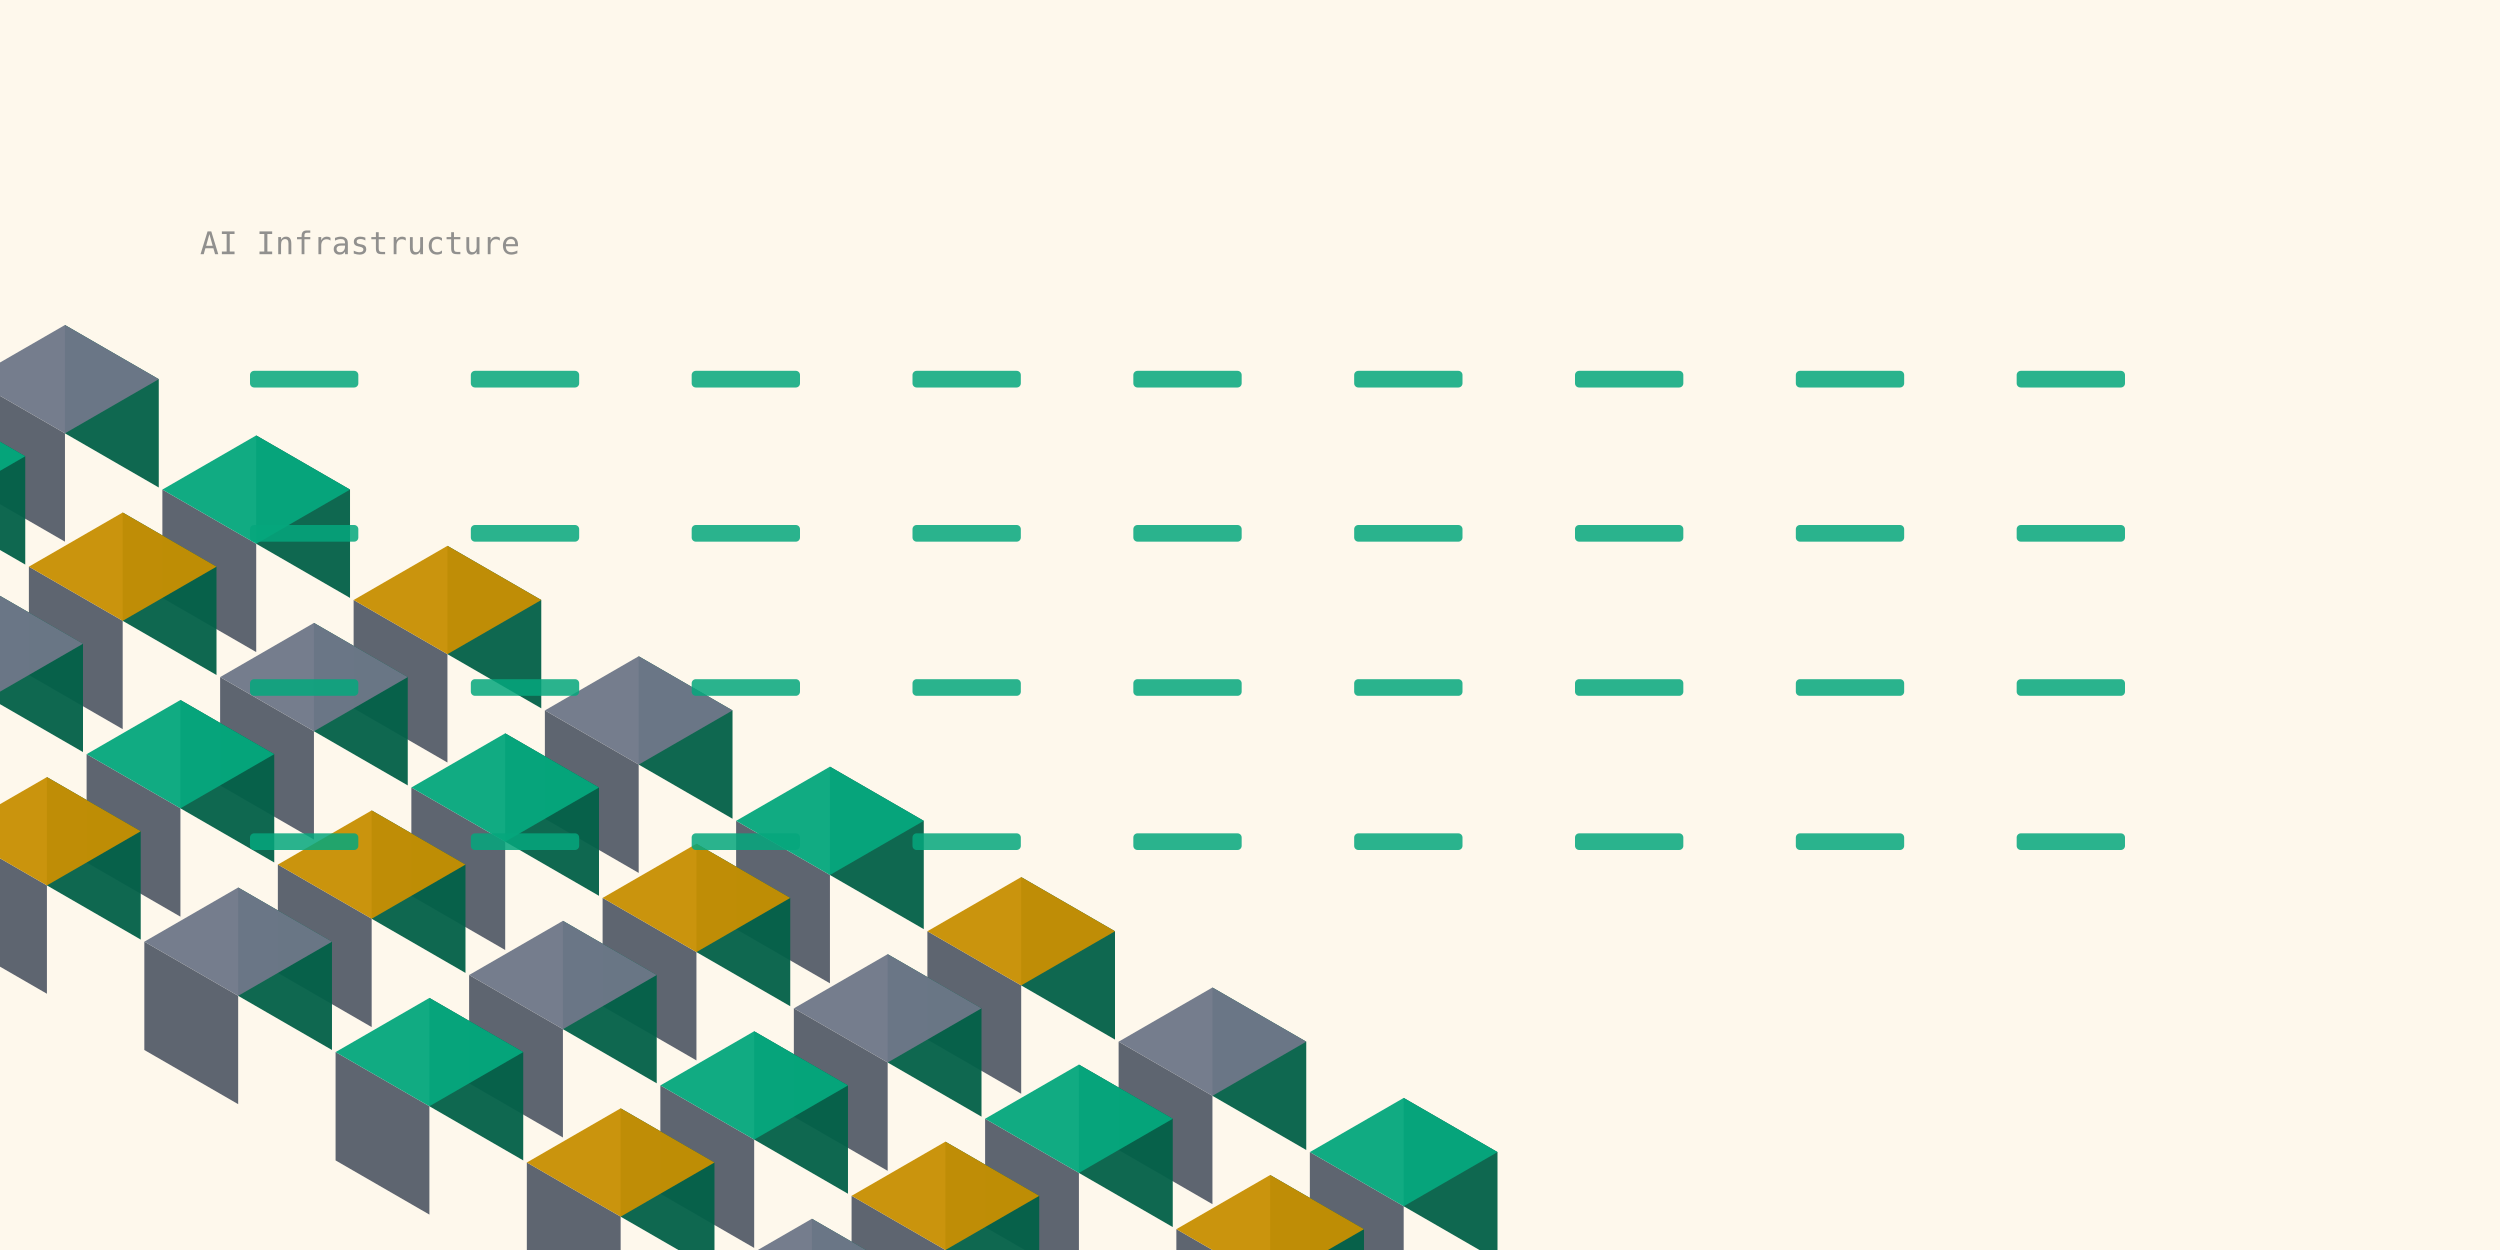
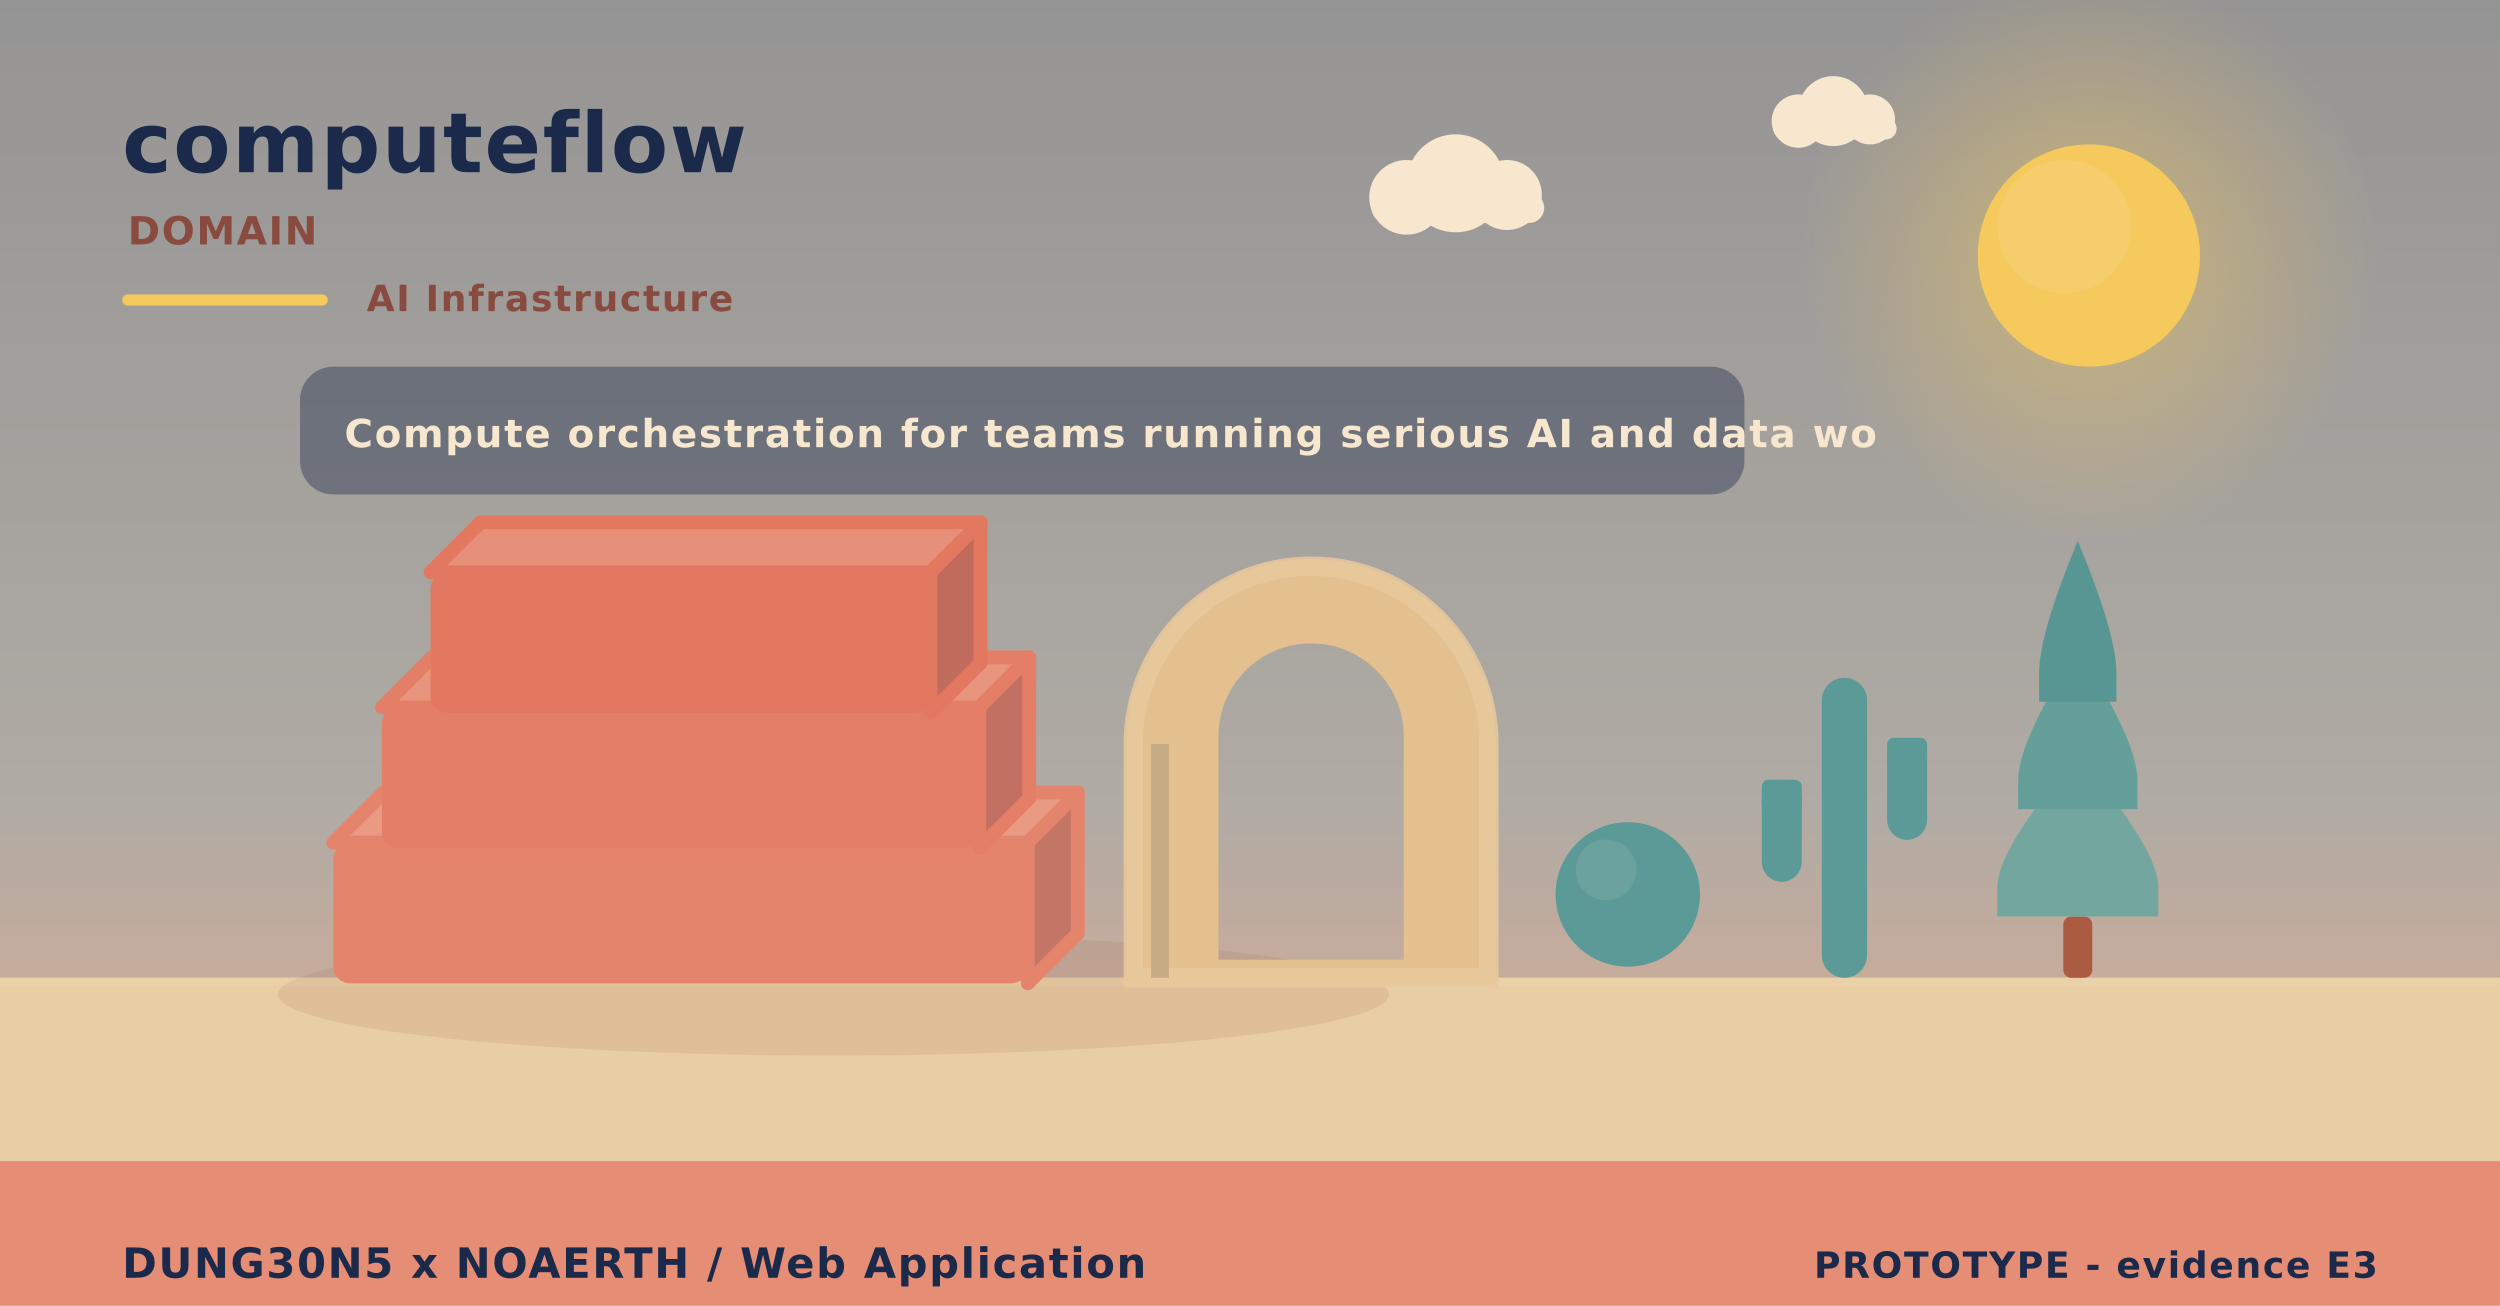
- <svg xmlns="http://www.w3.org/2000/svg" viewBox="0 0 1200 600" width="1200" height="600" role="img" aria-label="computeflow domain model">
-   <rect width="1200" height="600" fill="#fef8ec" />
-   <defs>
-     <linearGradient id="gd" x1="0" y1="0" x2="1" y2="1">
-       <stop offset="0%" stop-color="#c78f02" />
-       <stop offset="100%" stop-color="#6e7788" />
-     </linearGradient>
-   </defs>
+ <svg xmlns="http://www.w3.org/2000/svg" width="900" height="470" viewBox="0 0 900 470" role="img" aria-label="computeflow - the problem it addresses">
+   <linearGradient id="skym" x1="0" y1="0" x2="0" y2="1">
+     <stop offset="0" stop-color="#959494" />
+     <stop offset="0.62" stop-color="#b0aba4" />
+     <stop offset="1" stop-color="#f3ad8a" />
+   </linearGradient>
+   <rect width="900" height="470" fill="url(#skym)" />
+   <radialGradient id="sunm">
+     <stop offset="0.35" stop-color="#f5c95c" stop-opacity="0.34" />
+     <stop offset="1" stop-color="#f5c95c" stop-opacity="0" />
+   </radialGradient>
+   <circle cx="752" cy="92" r="104" fill="url(#sunm)" />
+   <circle cx="752" cy="92" r="40" fill="#f5c95c" />
+   <circle cx="743.2" cy="81.6" r="24" fill="#f5d27e" opacity="0.5" />
  <g>
-     <polygon points="-60.62,155.00 -15.59,181.00 -15.59,129.00 -60.62,103.00" fill="#036148" opacity="0.95" />
-     <polygon points="-105.66,181.00 -60.62,207.00 -60.62,155.00 -105.66,129.00" fill="#565d6a" opacity="0.95" />
-     <polygon points="-60.62,103.00 -15.59,129.00 -60.62,155.00 -105.66,129.00" fill="#c78f02" opacity="0.95" />
-     <g>
-       <rect x="120.00" y="178.00" width="52.00" height="8.00" rx="2.00" fill="#05a77d" opacity="0.85" />
-       <animateTransform attributeName="transform" type="translate" values="120.00,190.00 226.00,190.00" dur="4.682s" begin="0.0s" repeatCount="indefinite" />
-     </g>
+     <circle cx="524" cy="66" r="17.64" fill="#f6e7ce" />
+     <circle cx="506.36" cy="71.04" r="13.44" fill="#f6e7ce" />
+     <circle cx="542.48" cy="70.2" r="12.6" fill="#f6e7ce" />
+     <rect x="493.76" y="69.36" width="62.16" height="10.92" rx="5.46" fill="#f6e7ce" />
+     <animateTransform attributeName="transform" type="translate" values="0 0;24 0;0 0" dur="36s" begin="0s" repeatCount="indefinite" />
  </g>
  <g>
-     <polygon points="31.18,208.00 76.21,234.00 76.21,182.00 31.18,156.00" fill="#036148" opacity="0.95" />
-     <polygon points="-13.86,234.00 31.18,260.00 31.18,208.00 -13.86,182.00" fill="#565d6a" opacity="0.95" />
-     <polygon points="31.18,156.00 76.21,182.00 31.18,208.00 -13.86,182.00" fill="#6e7788" opacity="0.95" />
-     <g>
-       <rect x="226.00" y="178.00" width="52.00" height="8.00" rx="2.00" fill="#05a77d" opacity="0.85" />
-       <animateTransform attributeName="transform" type="translate" values="226.00,190.00 332.00,190.00" dur="4.682s" begin="0.12s" repeatCount="indefinite" />
-     </g>
+     <circle cx="660" cy="40" r="12.6" fill="#f6e7ce" />
+     <circle cx="647.4" cy="43.6" r="9.6" fill="#f6e7ce" />
+     <circle cx="673.2" cy="43" r="9" fill="#f6e7ce" />
+     <rect x="638.4" y="42.4" width="44.4" height="7.8" rx="3.9" fill="#f6e7ce" />
+     <animateTransform attributeName="transform" type="translate" values="0 0;-18 0;0 0" dur="46s" begin="3s" repeatCount="indefinite" />
  </g>
-   <g>
-     <polygon points="122.98,261.00 168.01,287.00 168.01,235.00 122.98,209.00" fill="#036148" opacity="0.95" />
-     <polygon points="77.94,287.00 122.98,313.00 122.98,261.00 77.94,235.00" fill="#565d6a" opacity="0.95" />
-     <polygon points="122.98,209.00 168.01,235.00 122.98,261.00 77.94,235.00" fill="#05a77d" opacity="0.95" />
-     <g>
-       <rect x="332.00" y="178.00" width="52.00" height="8.00" rx="2.00" fill="#05a77d" opacity="0.85" />
-       <animateTransform attributeName="transform" type="translate" values="332.00,190.00 438.00,190.00" dur="4.682s" begin="0.24s" repeatCount="indefinite" />
-     </g>
-   </g>
-   <g>
-     <polygon points="214.77,314.00 259.81,340.00 259.81,288.00 214.77,262.00" fill="#036148" opacity="0.95" />
-     <polygon points="169.74,340.00 214.77,366.00 214.77,314.00 169.74,288.00" fill="#565d6a" opacity="0.95" />
-     <polygon points="214.77,262.00 259.81,288.00 214.77,314.00 169.74,288.00" fill="#c78f02" opacity="0.95" />
-     <g>
-       <rect x="438.00" y="178.00" width="52.00" height="8.00" rx="2.00" fill="#05a77d" opacity="0.85" />
-       <animateTransform attributeName="transform" type="translate" values="438.00,190.00 544.00,190.00" dur="4.682s" begin="0.36s" repeatCount="indefinite" />
-     </g>
-   </g>
-   <g>
-     <polygon points="306.57,367.00 351.61,393.00 351.61,341.00 306.57,315.00" fill="#036148" opacity="0.95" />
-     <polygon points="261.54,393.00 306.57,419.00 306.57,367.00 261.54,341.00" fill="#565d6a" opacity="0.95" />
-     <polygon points="306.57,315.00 351.61,341.00 306.57,367.00 261.54,341.00" fill="#6e7788" opacity="0.95" />
-     <g>
-       <rect x="544.00" y="178.00" width="52.00" height="8.00" rx="2.00" fill="#05a77d" opacity="0.85" />
-       <animateTransform attributeName="transform" type="translate" values="544.00,190.00 650.00,190.00" dur="4.682s" begin="0.48s" repeatCount="indefinite" />
-     </g>
-   </g>
-   <g>
-     <polygon points="398.37,420.00 443.41,446.00 443.41,394.00 398.37,368.00" fill="#036148" opacity="0.95" />
-     <polygon points="353.34,446.00 398.37,472.00 398.37,420.00 353.34,394.00" fill="#565d6a" opacity="0.95" />
-     <polygon points="398.37,368.00 443.41,394.00 398.37,420.00 353.34,394.00" fill="#05a77d" opacity="0.95" />
-     <g>
-       <rect x="650.00" y="178.00" width="52.00" height="8.00" rx="2.00" fill="#05a77d" opacity="0.85" />
-       <animateTransform attributeName="transform" type="translate" values="650.00,190.00 756.00,190.00" dur="4.682s" begin="0.6s" repeatCount="indefinite" />
-     </g>
-   </g>
-   <g>
-     <polygon points="490.17,473.00 535.20,499.00 535.20,447.00 490.17,421.00" fill="#036148" opacity="0.95" />
-     <polygon points="445.14,499.00 490.17,525.00 490.17,473.00 445.14,447.00" fill="#565d6a" opacity="0.95" />
-     <polygon points="490.17,421.00 535.20,447.00 490.17,473.00 445.14,447.00" fill="#c78f02" opacity="0.95" />
-     <g>
-       <rect x="756.00" y="178.00" width="52.00" height="8.00" rx="2.00" fill="#05a77d" opacity="0.85" />
-       <animateTransform attributeName="transform" type="translate" values="756.00,190.00 862.00,190.00" dur="4.682s" begin="0.72s" repeatCount="indefinite" />
-     </g>
-   </g>
-   <g>
-     <polygon points="581.97,526.00 627.00,552.00 627.00,500.00 581.97,474.00" fill="#036148" opacity="0.95" />
-     <polygon points="536.94,552.00 581.97,578.00 581.97,526.00 536.94,500.00" fill="#565d6a" opacity="0.95" />
-     <polygon points="581.97,474.00 627.00,500.00 581.97,526.00 536.94,500.00" fill="#6e7788" opacity="0.95" />
-     <g>
-       <rect x="862.00" y="178.00" width="52.00" height="8.00" rx="2.00" fill="#05a77d" opacity="0.85" />
-       <animateTransform attributeName="transform" type="translate" values="862.00,190.00 968.00,190.00" dur="4.682s" begin="0.84s" repeatCount="indefinite" />
-     </g>
-   </g>
-   <g>
-     <polygon points="673.77,579.00 718.80,605.00 718.80,553.00 673.77,527.00" fill="#036148" opacity="0.95" />
-     <polygon points="628.73,605.00 673.77,631.00 673.77,579.00 628.73,553.00" fill="#565d6a" opacity="0.95" />
-     <polygon points="673.77,527.00 718.80,553.00 673.77,579.00 628.73,553.00" fill="#05a77d" opacity="0.95" />
-     <g>
-       <rect x="968.00" y="178.00" width="52.00" height="8.00" rx="2.00" fill="#05a77d" opacity="0.85" />
-       <animateTransform attributeName="transform" type="translate" values="968.00,190.00 1074.00,190.00" dur="4.682s" begin="0.96s" repeatCount="indefinite" />
-     </g>
-   </g>
-   <g>
-     <polygon points="-124.71,192.00 -79.67,218.00 -79.67,166.00 -124.71,140.00" fill="#036148" opacity="0.95" />
-     <polygon points="-169.74,218.00 -124.71,244.00 -124.71,192.00 -169.74,166.00" fill="#565d6a" opacity="0.95" />
-     <polygon points="-124.71,140.00 -79.67,166.00 -124.71,192.00 -169.74,166.00" fill="#6e7788" opacity="0.95" />
-     <g>
-       <rect x="120.00" y="252.00" width="52.00" height="8.00" rx="2.00" fill="#05a77d" opacity="0.85" />
-       <animateTransform attributeName="transform" type="translate" values="120.00,264.00 226.00,264.00" dur="4.682s" begin="0.3s" repeatCount="indefinite" />
-     </g>
-   </g>
-   <g>
-     <polygon points="-32.91,245.00 12.12,271.00 12.12,219.00 -32.91,193.00" fill="#036148" opacity="0.95" />
-     <polygon points="-77.94,271.00 -32.91,297.00 -32.91,245.00 -77.94,219.00" fill="#565d6a" opacity="0.95" />
-     <polygon points="-32.91,193.00 12.12,219.00 -32.91,245.00 -77.94,219.00" fill="#05a77d" opacity="0.95" />
-     <g>
-       <rect x="226.00" y="252.00" width="52.00" height="8.00" rx="2.00" fill="#05a77d" opacity="0.85" />
-       <animateTransform attributeName="transform" type="translate" values="226.00,264.00 332.00,264.00" dur="4.682s" begin="0.42s" repeatCount="indefinite" />
-     </g>
-   </g>
-   <g>
-     <polygon points="58.89,298.00 103.92,324.00 103.92,272.00 58.89,246.00" fill="#036148" opacity="0.95" />
-     <polygon points="13.86,324.00 58.89,350.00 58.89,298.00 13.86,272.00" fill="#565d6a" opacity="0.95" />
-     <polygon points="58.89,246.00 103.92,272.00 58.89,298.00 13.86,272.00" fill="#c78f02" opacity="0.95" />
-     <g>
-       <rect x="332.00" y="252.00" width="52.00" height="8.00" rx="2.00" fill="#05a77d" opacity="0.85" />
-       <animateTransform attributeName="transform" type="translate" values="332.00,264.00 438.00,264.00" dur="4.682s" begin="0.54s" repeatCount="indefinite" />
-     </g>
-   </g>
-   <g>
-     <polygon points="150.69,351.00 195.72,377.00 195.72,325.00 150.69,299.00" fill="#036148" opacity="0.95" />
-     <polygon points="105.66,377.00 150.69,403.00 150.69,351.00 105.66,325.00" fill="#565d6a" opacity="0.95" />
-     <polygon points="150.69,299.00 195.72,325.00 150.69,351.00 105.66,325.00" fill="#6e7788" opacity="0.95" />
-     <g>
-       <rect x="438.00" y="252.00" width="52.00" height="8.00" rx="2.00" fill="#05a77d" opacity="0.85" />
-       <animateTransform attributeName="transform" type="translate" values="438.00,264.00 544.00,264.00" dur="4.682s" begin="0.66s" repeatCount="indefinite" />
-     </g>
-   </g>
-   <g>
-     <polygon points="242.49,404.00 287.52,430.00 287.52,378.00 242.49,352.00" fill="#036148" opacity="0.95" />
-     <polygon points="197.45,430.00 242.49,456.00 242.49,404.00 197.45,378.00" fill="#565d6a" opacity="0.95" />
-     <polygon points="242.49,352.00 287.52,378.00 242.49,404.00 197.45,378.00" fill="#05a77d" opacity="0.95" />
-     <g>
-       <rect x="544.00" y="252.00" width="52.00" height="8.00" rx="2.00" fill="#05a77d" opacity="0.85" />
-       <animateTransform attributeName="transform" type="translate" values="544.00,264.00 650.00,264.00" dur="4.682s" begin="0.78s" repeatCount="indefinite" />
-     </g>
-   </g>
-   <g>
-     <polygon points="334.29,457.00 379.32,483.00 379.32,431.00 334.29,405.00" fill="#036148" opacity="0.95" />
-     <polygon points="289.25,483.00 334.29,509.00 334.29,457.00 289.25,431.00" fill="#565d6a" opacity="0.95" />
-     <polygon points="334.29,405.00 379.32,431.00 334.29,457.00 289.25,431.00" fill="#c78f02" opacity="0.95" />
-     <g>
-       <rect x="650.00" y="252.00" width="52.00" height="8.00" rx="2.00" fill="#05a77d" opacity="0.85" />
-       <animateTransform attributeName="transform" type="translate" values="650.00,264.00 756.00,264.00" dur="4.682s" begin="0.9s" repeatCount="indefinite" />
-     </g>
-   </g>
-   <g>
-     <polygon points="426.08,510.00 471.12,536.00 471.12,484.00 426.08,458.00" fill="#036148" opacity="0.95" />
-     <polygon points="381.05,536.00 426.08,562.00 426.08,510.00 381.05,484.00" fill="#565d6a" opacity="0.95" />
-     <polygon points="426.08,458.00 471.12,484.00 426.08,510.00 381.05,484.00" fill="#6e7788" opacity="0.95" />
-     <g>
-       <rect x="756.00" y="252.00" width="52.00" height="8.00" rx="2.00" fill="#05a77d" opacity="0.85" />
-       <animateTransform attributeName="transform" type="translate" values="756.00,264.00 862.00,264.00" dur="4.682s" begin="1.02s" repeatCount="indefinite" />
-     </g>
-   </g>
-   <g>
-     <polygon points="517.88,563.00 562.92,589.00 562.92,537.00 517.88,511.00" fill="#036148" opacity="0.95" />
-     <polygon points="472.85,589.00 517.88,615.00 517.88,563.00 472.85,537.00" fill="#565d6a" opacity="0.95" />
-     <polygon points="517.88,511.00 562.92,537.00 517.88,563.00 472.85,537.00" fill="#05a77d" opacity="0.95" />
-     <g>
-       <rect x="862.00" y="252.00" width="52.00" height="8.00" rx="2.00" fill="#05a77d" opacity="0.85" />
-       <animateTransform attributeName="transform" type="translate" values="862.00,264.00 968.00,264.00" dur="4.682s" begin="1.14s" repeatCount="indefinite" />
-     </g>
-   </g>
-   <g>
-     <polygon points="609.68,616.00 654.72,642.00 654.72,590.00 609.68,564.00" fill="#036148" opacity="0.95" />
-     <polygon points="564.65,642.00 609.68,668.00 609.68,616.00 564.65,590.00" fill="#565d6a" opacity="0.95" />
-     <polygon points="609.68,564.00 654.72,590.00 609.68,616.00 564.65,590.00" fill="#c78f02" opacity="0.95" />
-     <g>
-       <rect x="968.00" y="252.00" width="52.00" height="8.00" rx="2.00" fill="#05a77d" opacity="0.85" />
-       <animateTransform attributeName="transform" type="translate" values="968.00,264.00 1074.00,264.00" dur="4.682s" begin="1.26s" repeatCount="indefinite" />
-     </g>
-   </g>
-   <g>
-     <polygon points="-188.79,229.00 -143.76,255.00 -143.76,203.00 -188.79,177.00" fill="#036148" opacity="0.95" />
-     <polygon points="-233.83,255.00 -188.79,281.00 -188.79,229.00 -233.83,203.00" fill="#565d6a" opacity="0.95" />
-     <polygon points="-188.79,177.00 -143.76,203.00 -188.79,229.00 -233.83,203.00" fill="#05a77d" opacity="0.95" />
-     <g>
-       <rect x="120.00" y="326.00" width="52.00" height="8.00" rx="2.00" fill="#05a77d" opacity="0.85" />
-       <animateTransform attributeName="transform" type="translate" values="120.00,338.00 226.00,338.00" dur="4.682s" begin="0.6s" repeatCount="indefinite" />
-     </g>
-   </g>
-   <g>
-     <polygon points="-96.99,282.00 -51.96,308.00 -51.96,256.00 -96.99,230.00" fill="#036148" opacity="0.95" />
-     <polygon points="-142.03,308.00 -96.99,334.00 -96.99,282.00 -142.03,256.00" fill="#565d6a" opacity="0.95" />
-     <polygon points="-96.99,230.00 -51.96,256.00 -96.99,282.00 -142.03,256.00" fill="#c78f02" opacity="0.95" />
-     <g>
-       <rect x="226.00" y="326.00" width="52.00" height="8.00" rx="2.00" fill="#05a77d" opacity="0.85" />
-       <animateTransform attributeName="transform" type="translate" values="226.00,338.00 332.00,338.00" dur="4.682s" begin="0.72s" repeatCount="indefinite" />
-     </g>
-   </g>
-   <g>
-     <polygon points="-5.20,335.00 39.84,361.00 39.84,309.00 -5.20,283.00" fill="#036148" opacity="0.95" />
-     <polygon points="-50.23,361.00 -5.20,387.00 -5.20,335.00 -50.23,309.00" fill="#565d6a" opacity="0.95" />
-     <polygon points="-5.20,283.00 39.84,309.00 -5.20,335.00 -50.23,309.00" fill="#6e7788" opacity="0.95" />
-     <g>
-       <rect x="332.00" y="326.00" width="52.00" height="8.00" rx="2.00" fill="#05a77d" opacity="0.85" />
-       <animateTransform attributeName="transform" type="translate" values="332.00,338.00 438.00,338.00" dur="4.682s" begin="0.84s" repeatCount="indefinite" />
-     </g>
-   </g>
-   <g>
-     <polygon points="86.60,388.00 131.64,414.00 131.64,362.00 86.60,336.00" fill="#036148" opacity="0.95" />
-     <polygon points="41.57,414.00 86.60,440.00 86.60,388.00 41.57,362.00" fill="#565d6a" opacity="0.95" />
-     <polygon points="86.60,336.00 131.64,362.00 86.60,388.00 41.57,362.00" fill="#05a77d" opacity="0.95" />
-     <g>
-       <rect x="438.00" y="326.00" width="52.00" height="8.00" rx="2.00" fill="#05a77d" opacity="0.85" />
-       <animateTransform attributeName="transform" type="translate" values="438.00,338.00 544.00,338.00" dur="4.682s" begin="0.96s" repeatCount="indefinite" />
-     </g>
-   </g>
-   <g>
-     <polygon points="178.40,441.00 223.43,467.00 223.43,415.00 178.40,389.00" fill="#036148" opacity="0.95" />
-     <polygon points="133.37,467.00 178.40,493.00 178.40,441.00 133.37,415.00" fill="#565d6a" opacity="0.95" />
-     <polygon points="178.40,389.00 223.43,415.00 178.40,441.00 133.37,415.00" fill="#c78f02" opacity="0.95" />
-     <g>
-       <rect x="544.00" y="326.00" width="52.00" height="8.00" rx="2.00" fill="#05a77d" opacity="0.85" />
-       <animateTransform attributeName="transform" type="translate" values="544.00,338.00 650.00,338.00" dur="4.682s" begin="1.08s" repeatCount="indefinite" />
-     </g>
-   </g>
-   <g>
-     <polygon points="270.20,494.00 315.23,520.00 315.23,468.00 270.20,442.00" fill="#036148" opacity="0.95" />
-     <polygon points="225.17,520.00 270.20,546.00 270.20,494.00 225.17,468.00" fill="#565d6a" opacity="0.95" />
-     <polygon points="270.20,442.00 315.23,468.00 270.20,494.00 225.17,468.00" fill="#6e7788" opacity="0.95" />
-     <g>
-       <rect x="650.00" y="326.00" width="52.00" height="8.00" rx="2.00" fill="#05a77d" opacity="0.85" />
-       <animateTransform attributeName="transform" type="translate" values="650.00,338.00 756.00,338.00" dur="4.682s" begin="1.2s" repeatCount="indefinite" />
-     </g>
-   </g>
-   <g>
-     <polygon points="362.00,547.00 407.03,573.00 407.03,521.00 362.00,495.00" fill="#036148" opacity="0.95" />
-     <polygon points="316.97,573.00 362.00,599.00 362.00,547.00 316.97,521.00" fill="#565d6a" opacity="0.95" />
-     <polygon points="362.00,495.00 407.03,521.00 362.00,547.00 316.97,521.00" fill="#05a77d" opacity="0.95" />
-     <g>
-       <rect x="756.00" y="326.00" width="52.00" height="8.00" rx="2.00" fill="#05a77d" opacity="0.85" />
-       <animateTransform attributeName="transform" type="translate" values="756.00,338.00 862.00,338.00" dur="4.682s" begin="1.32s" repeatCount="indefinite" />
-     </g>
-   </g>
-   <g>
-     <polygon points="453.80,600.00 498.83,626.00 498.83,574.00 453.80,548.00" fill="#036148" opacity="0.95" />
-     <polygon points="408.76,626.00 453.80,652.00 453.80,600.00 408.76,574.00" fill="#565d6a" opacity="0.95" />
-     <polygon points="453.80,548.00 498.83,574.00 453.80,600.00 408.76,574.00" fill="#c78f02" opacity="0.95" />
-     <g>
-       <rect x="862.00" y="326.00" width="52.00" height="8.00" rx="2.00" fill="#05a77d" opacity="0.85" />
-       <animateTransform attributeName="transform" type="translate" values="862.00,338.00 968.00,338.00" dur="4.682s" begin="1.44s" repeatCount="indefinite" />
-     </g>
-   </g>
-   <g>
-     <polygon points="545.60,653.00 590.63,679.00 590.63,627.00 545.60,601.00" fill="#036148" opacity="0.95" />
-     <polygon points="500.56,679.00 545.60,705.00 545.60,653.00 500.56,627.00" fill="#565d6a" opacity="0.95" />
-     <polygon points="545.60,601.00 590.63,627.00 545.60,653.00 500.56,627.00" fill="#6e7788" opacity="0.95" />
-     <g>
-       <rect x="968.00" y="326.00" width="52.00" height="8.00" rx="2.00" fill="#05a77d" opacity="0.85" />
-       <animateTransform attributeName="transform" type="translate" values="968.00,338.00 1074.00,338.00" dur="4.682s" begin="1.56s" repeatCount="indefinite" />
-     </g>
-   </g>
-   <g>
-     <polygon points="-252.88,266.00 -207.85,292.00 -207.85,240.00 -252.88,214.00" fill="#036148" opacity="0.95" />
-     <polygon points="-297.91,292.00 -252.88,318.00 -252.88,266.00 -297.91,240.00" fill="#565d6a" opacity="0.95" />
-     <polygon points="-252.88,214.00 -207.85,240.00 -252.88,266.00 -297.91,240.00" fill="#c78f02" opacity="0.95" />
-     <g>
-       <rect x="120.00" y="400.00" width="52.00" height="8.00" rx="2.00" fill="#05a77d" opacity="0.85" />
-       <animateTransform attributeName="transform" type="translate" values="120.00,412.00 226.00,412.00" dur="4.682s" begin="0.9s" repeatCount="indefinite" />
-     </g>
-   </g>
-   <g>
-     <polygon points="-161.08,319.00 -116.05,345.00 -116.05,293.00 -161.08,267.00" fill="#036148" opacity="0.95" />
-     <polygon points="-206.11,345.00 -161.08,371.00 -161.08,319.00 -206.11,293.00" fill="#565d6a" opacity="0.95" />
-     <polygon points="-161.08,267.00 -116.05,293.00 -161.08,319.00 -206.11,293.00" fill="#6e7788" opacity="0.95" />
-     <g>
-       <rect x="226.00" y="400.00" width="52.00" height="8.00" rx="2.00" fill="#05a77d" opacity="0.85" />
-       <animateTransform attributeName="transform" type="translate" values="226.00,412.00 332.00,412.00" dur="4.682s" begin="1.02s" repeatCount="indefinite" />
-     </g>
-   </g>
-   <g>
-     <polygon points="-69.28,372.00 -24.25,398.00 -24.25,346.00 -69.28,320.00" fill="#036148" opacity="0.95" />
-     <polygon points="-114.32,398.00 -69.28,424.00 -69.28,372.00 -114.32,346.00" fill="#565d6a" opacity="0.95" />
-     <polygon points="-69.28,320.00 -24.25,346.00 -69.28,372.00 -114.32,346.00" fill="#05a77d" opacity="0.95" />
-     <g>
-       <rect x="332.00" y="400.00" width="52.00" height="8.00" rx="2.00" fill="#05a77d" opacity="0.85" />
-       <animateTransform attributeName="transform" type="translate" values="332.00,412.00 438.00,412.00" dur="4.682s" begin="1.14s" repeatCount="indefinite" />
-     </g>
-   </g>
-   <g>
-     <polygon points="22.52,425.00 67.55,451.00 67.55,399.00 22.52,373.00" fill="#036148" opacity="0.95" />
-     <polygon points="-22.52,451.00 22.52,477.00 22.52,425.00 -22.52,399.00" fill="#565d6a" opacity="0.95" />
-     <polygon points="22.52,373.00 67.55,399.00 22.52,425.00 -22.52,399.00" fill="#c78f02" opacity="0.95" />
-     <g>
-       <rect x="438.00" y="400.00" width="52.00" height="8.00" rx="2.00" fill="#05a77d" opacity="0.85" />
-       <animateTransform attributeName="transform" type="translate" values="438.00,412.00 544.00,412.00" dur="4.682s" begin="1.26s" repeatCount="indefinite" />
-     </g>
-   </g>
-   <g>
-     <polygon points="114.32,478.00 159.35,504.00 159.35,452.00 114.32,426.00" fill="#036148" opacity="0.95" />
-     <polygon points="69.28,504.00 114.32,530.00 114.32,478.00 69.28,452.00" fill="#565d6a" opacity="0.95" />
-     <polygon points="114.32,426.00 159.35,452.00 114.32,478.00 69.28,452.00" fill="#6e7788" opacity="0.95" />
-     <g>
-       <rect x="544.00" y="400.00" width="52.00" height="8.00" rx="2.00" fill="#05a77d" opacity="0.85" />
-       <animateTransform attributeName="transform" type="translate" values="544.00,412.00 650.00,412.00" dur="4.682s" begin="1.38s" repeatCount="indefinite" />
-     </g>
-   </g>
-   <g>
-     <polygon points="206.11,531.00 251.15,557.00 251.15,505.00 206.11,479.00" fill="#036148" opacity="0.95" />
-     <polygon points="161.08,557.00 206.11,583.00 206.11,531.00 161.08,505.00" fill="#565d6a" opacity="0.95" />
-     <polygon points="206.11,479.00 251.15,505.00 206.11,531.00 161.08,505.00" fill="#05a77d" opacity="0.95" />
-     <g>
-       <rect x="650.00" y="400.00" width="52.00" height="8.00" rx="2.00" fill="#05a77d" opacity="0.85" />
-       <animateTransform attributeName="transform" type="translate" values="650.00,412.00 756.00,412.00" dur="4.682s" begin="1.5s" repeatCount="indefinite" />
-     </g>
-   </g>
-   <g>
-     <polygon points="297.91,584.00 342.95,610.00 342.95,558.00 297.91,532.00" fill="#036148" opacity="0.95" />
-     <polygon points="252.88,610.00 297.91,636.00 297.91,584.00 252.88,558.00" fill="#565d6a" opacity="0.95" />
-     <polygon points="297.91,532.00 342.95,558.00 297.91,584.00 252.88,558.00" fill="#c78f02" opacity="0.95" />
-     <g>
-       <rect x="756.00" y="400.00" width="52.00" height="8.00" rx="2.00" fill="#05a77d" opacity="0.85" />
-       <animateTransform attributeName="transform" type="translate" values="756.00,412.00 862.00,412.00" dur="4.682s" begin="1.62s" repeatCount="indefinite" />
-     </g>
-   </g>
-   <g>
-     <polygon points="389.71,637.00 434.74,663.00 434.74,611.00 389.71,585.00" fill="#036148" opacity="0.95" />
-     <polygon points="344.68,663.00 389.71,689.00 389.71,637.00 344.68,611.00" fill="#565d6a" opacity="0.95" />
-     <polygon points="389.71,585.00 434.74,611.00 389.71,637.00 344.68,611.00" fill="#6e7788" opacity="0.95" />
-     <g>
-       <rect x="862.00" y="400.00" width="52.00" height="8.00" rx="2.00" fill="#05a77d" opacity="0.85" />
-       <animateTransform attributeName="transform" type="translate" values="862.00,412.00 968.00,412.00" dur="4.682s" begin="1.74s" repeatCount="indefinite" />
-     </g>
-   </g>
-   <g>
-     <polygon points="481.51,690.00 526.54,716.00 526.54,664.00 481.51,638.00" fill="#036148" opacity="0.95" />
-     <polygon points="436.48,716.00 481.51,742.00 481.51,690.00 436.48,664.00" fill="#565d6a" opacity="0.95" />
-     <polygon points="481.51,638.00 526.54,664.00 481.51,690.00 436.48,664.00" fill="#05a77d" opacity="0.95" />
-     <g>
-       <rect x="968.00" y="400.00" width="52.00" height="8.00" rx="2.00" fill="#05a77d" opacity="0.85" />
-       <animateTransform attributeName="transform" type="translate" values="968.00,412.00 1074.00,412.00" dur="4.682s" begin="1.86s" repeatCount="indefinite" />
-     </g>
-   </g>
-   <text x="96" y="122" font-family="ui-monospace,Menlo,monospace" font-size="15" fill="rgba(37,40,49,0.500)">AI Infrastructure</text>
+   <rect x="0" y="352" width="900" height="118" fill="#e9cda3" />
+   <rect x="0" y="352" width="900" height="3" fill="#ebd1a9" />
+   <text x="44" y="62" font-family="Verdana,DejaVu Sans,sans-serif" font-size="30" font-weight="700" letter-spacing="0.6" fill="#1b2a4a" text-anchor="start">computeflow</text>
+   <text x="46" y="88" font-family="Verdana,DejaVu Sans,sans-serif" font-size="14" font-weight="700" letter-spacing="0.6" fill="#894b3f" text-anchor="start">DOMAIN</text>
+   <rect x="44" y="106" width="74" height="4" rx="2" fill="#f5c95c" />
+   <text x="132" y="112" font-family="Verdana,DejaVu Sans,sans-serif" font-size="13" font-weight="700" letter-spacing="0.6" fill="#894b3f" text-anchor="start">AI Infrastructure</text>
+   <ellipse cx="300" cy="358" rx="200" ry="22" fill="rgba(138,90,68,0.11)" />
+   <path d="M120,303.33 L370,303.33 L388,285.33 L138,285.33 Z" fill="#e99a82" stroke="#e5846c" stroke-width="5" stroke-linejoin="round" />
+   <path d="M370,303.33 L388,285.33 L388,336 L370,354 Z" fill="#c37566" stroke="#e5846c" stroke-width="5" stroke-linejoin="round" />
+   <rect x="120" y="303.33" width="250" height="50.67" rx="6" fill="#e5846c" />
+   <path d="M137.5,254.67 L352.5,254.67 L370.5,236.67 L155.5,236.67 Z" fill="#e8957d" stroke="#e47e66" stroke-width="5" stroke-linejoin="round" />
+   <path d="M352.5,254.67 L370.5,236.67 L370.5,287.33 L352.5,305.33 Z" fill="#c27061" stroke="#e47e66" stroke-width="5" stroke-linejoin="round" />
+   <rect x="137.5" y="254.67" width="215" height="50.67" rx="6" fill="#e47e66" />
+   <path d="M155,206 L335,206 L353,188 L173,188 Z" fill="#e79079" stroke="#e37861" stroke-width="5" stroke-linejoin="round" />
+   <path d="M335,206 L353,188 L353,238.67 L335,256.67 Z" fill="#c16b5d" stroke="#e37861" stroke-width="5" stroke-linejoin="round" />
+   <rect x="155" y="206" width="180" height="50.67" rx="6" fill="#e37861" />
+   <path d="M408,352 L408,267.84 A64,64 0 0 1 536,267.84 L536,352 Z M436.16,348 L436.16,264.97 A35.84,35.84 0 0 1 507.84,264.97 L507.84,348 Z" fill="#e3c08d" fill-rule="evenodd" stroke="#e3c08d" stroke-width="5" stroke-linejoin="round" />
+   <path d="M408,352 L408,267.84 A64,64 0 0 1 536,267.84 L536,352 Z" fill="none" stroke="#e8c99d" stroke-width="7" stroke-linecap="round" opacity="0.85" />
+   <rect x="414.4" y="267.84" width="6.4" height="84.16" fill="#c7ab84" />
+   <circle cx="586" cy="322" r="26" fill="#5b9a97" />
+   <circle cx="578.2" cy="313.16" r="10.92" fill="#7aa9a2" opacity="0.55" />
+   <rect x="655.84" y="244" width="16.32" height="108" rx="8.16" fill="#5b9a97" />
+   <rect x="634.24" y="280.72" width="14.4" height="36.72" rx="7.2" fill="#5b9a97" />
+   <rect x="634.24" y="280.72" width="14.4" height="10.8" rx="2.4" fill="#5b9a97" />
+   <rect x="679.36" y="265.6" width="14.4" height="36.72" rx="7.2" fill="#5b9a97" />
+   <rect x="679.36" y="265.6" width="14.4" height="10.8" rx="2.4" fill="#5b9a97" />
+   <rect x="742.78" y="329.92" width="10.44" height="22.08" rx="2.9" fill="#ac5b43" />
+   <path d="M748,271.96 Q719,305.58 719,319.49 Q719,329.92 719,329.92 L777,329.92 Q777,329.92 777,319.49 Q777,305.58 748,271.96 Z" fill="#74a6a0" />
+   <path d="M748,233.32 Q726.54,266.94 726.54,280.85 Q726.54,291.28 726.54,291.28 L769.46,291.28 Q769.46,291.28 769.46,280.85 Q769.46,266.94 748,233.32 Z" fill="#649f9a" />
+   <path d="M748,194.68 Q734.08,228.3 734.08,242.21 Q734.08,252.64 734.08,252.64 L761.92,252.64 Q761.92,252.64 761.92,242.21 Q761.92,228.3 748,194.68 Z" fill="#589694" />
+   <rect x="108" y="132" width="520" height="46" rx="12" fill="rgba(27,42,74,0.42)" opacity="0.94" />
+   <text x="124" y="161" font-family="Verdana,DejaVu Sans,sans-serif" font-size="14" font-weight="700" letter-spacing="0.6" fill="#f6e7ce" text-anchor="start">Compute orchestration for teams running serious AI and data wo</text>
+   <rect x="0" y="418" width="900" height="52" rx="0" fill="#e68972" opacity="0.94" />
+   <text x="44" y="460" font-family="Verdana,DejaVu Sans,sans-serif" font-size="15" font-weight="700" letter-spacing="0.6" fill="#1b2a4a" text-anchor="start">DUNG30N5 x NOAERTH  /  Web Application</text>
+   <text x="856" y="460" font-family="Verdana,DejaVu Sans,sans-serif" font-size="13" font-weight="700" letter-spacing="0.6" fill="#1b2a4a" text-anchor="end">PROTOTYPE  -  evidence E3</text>
</svg>
